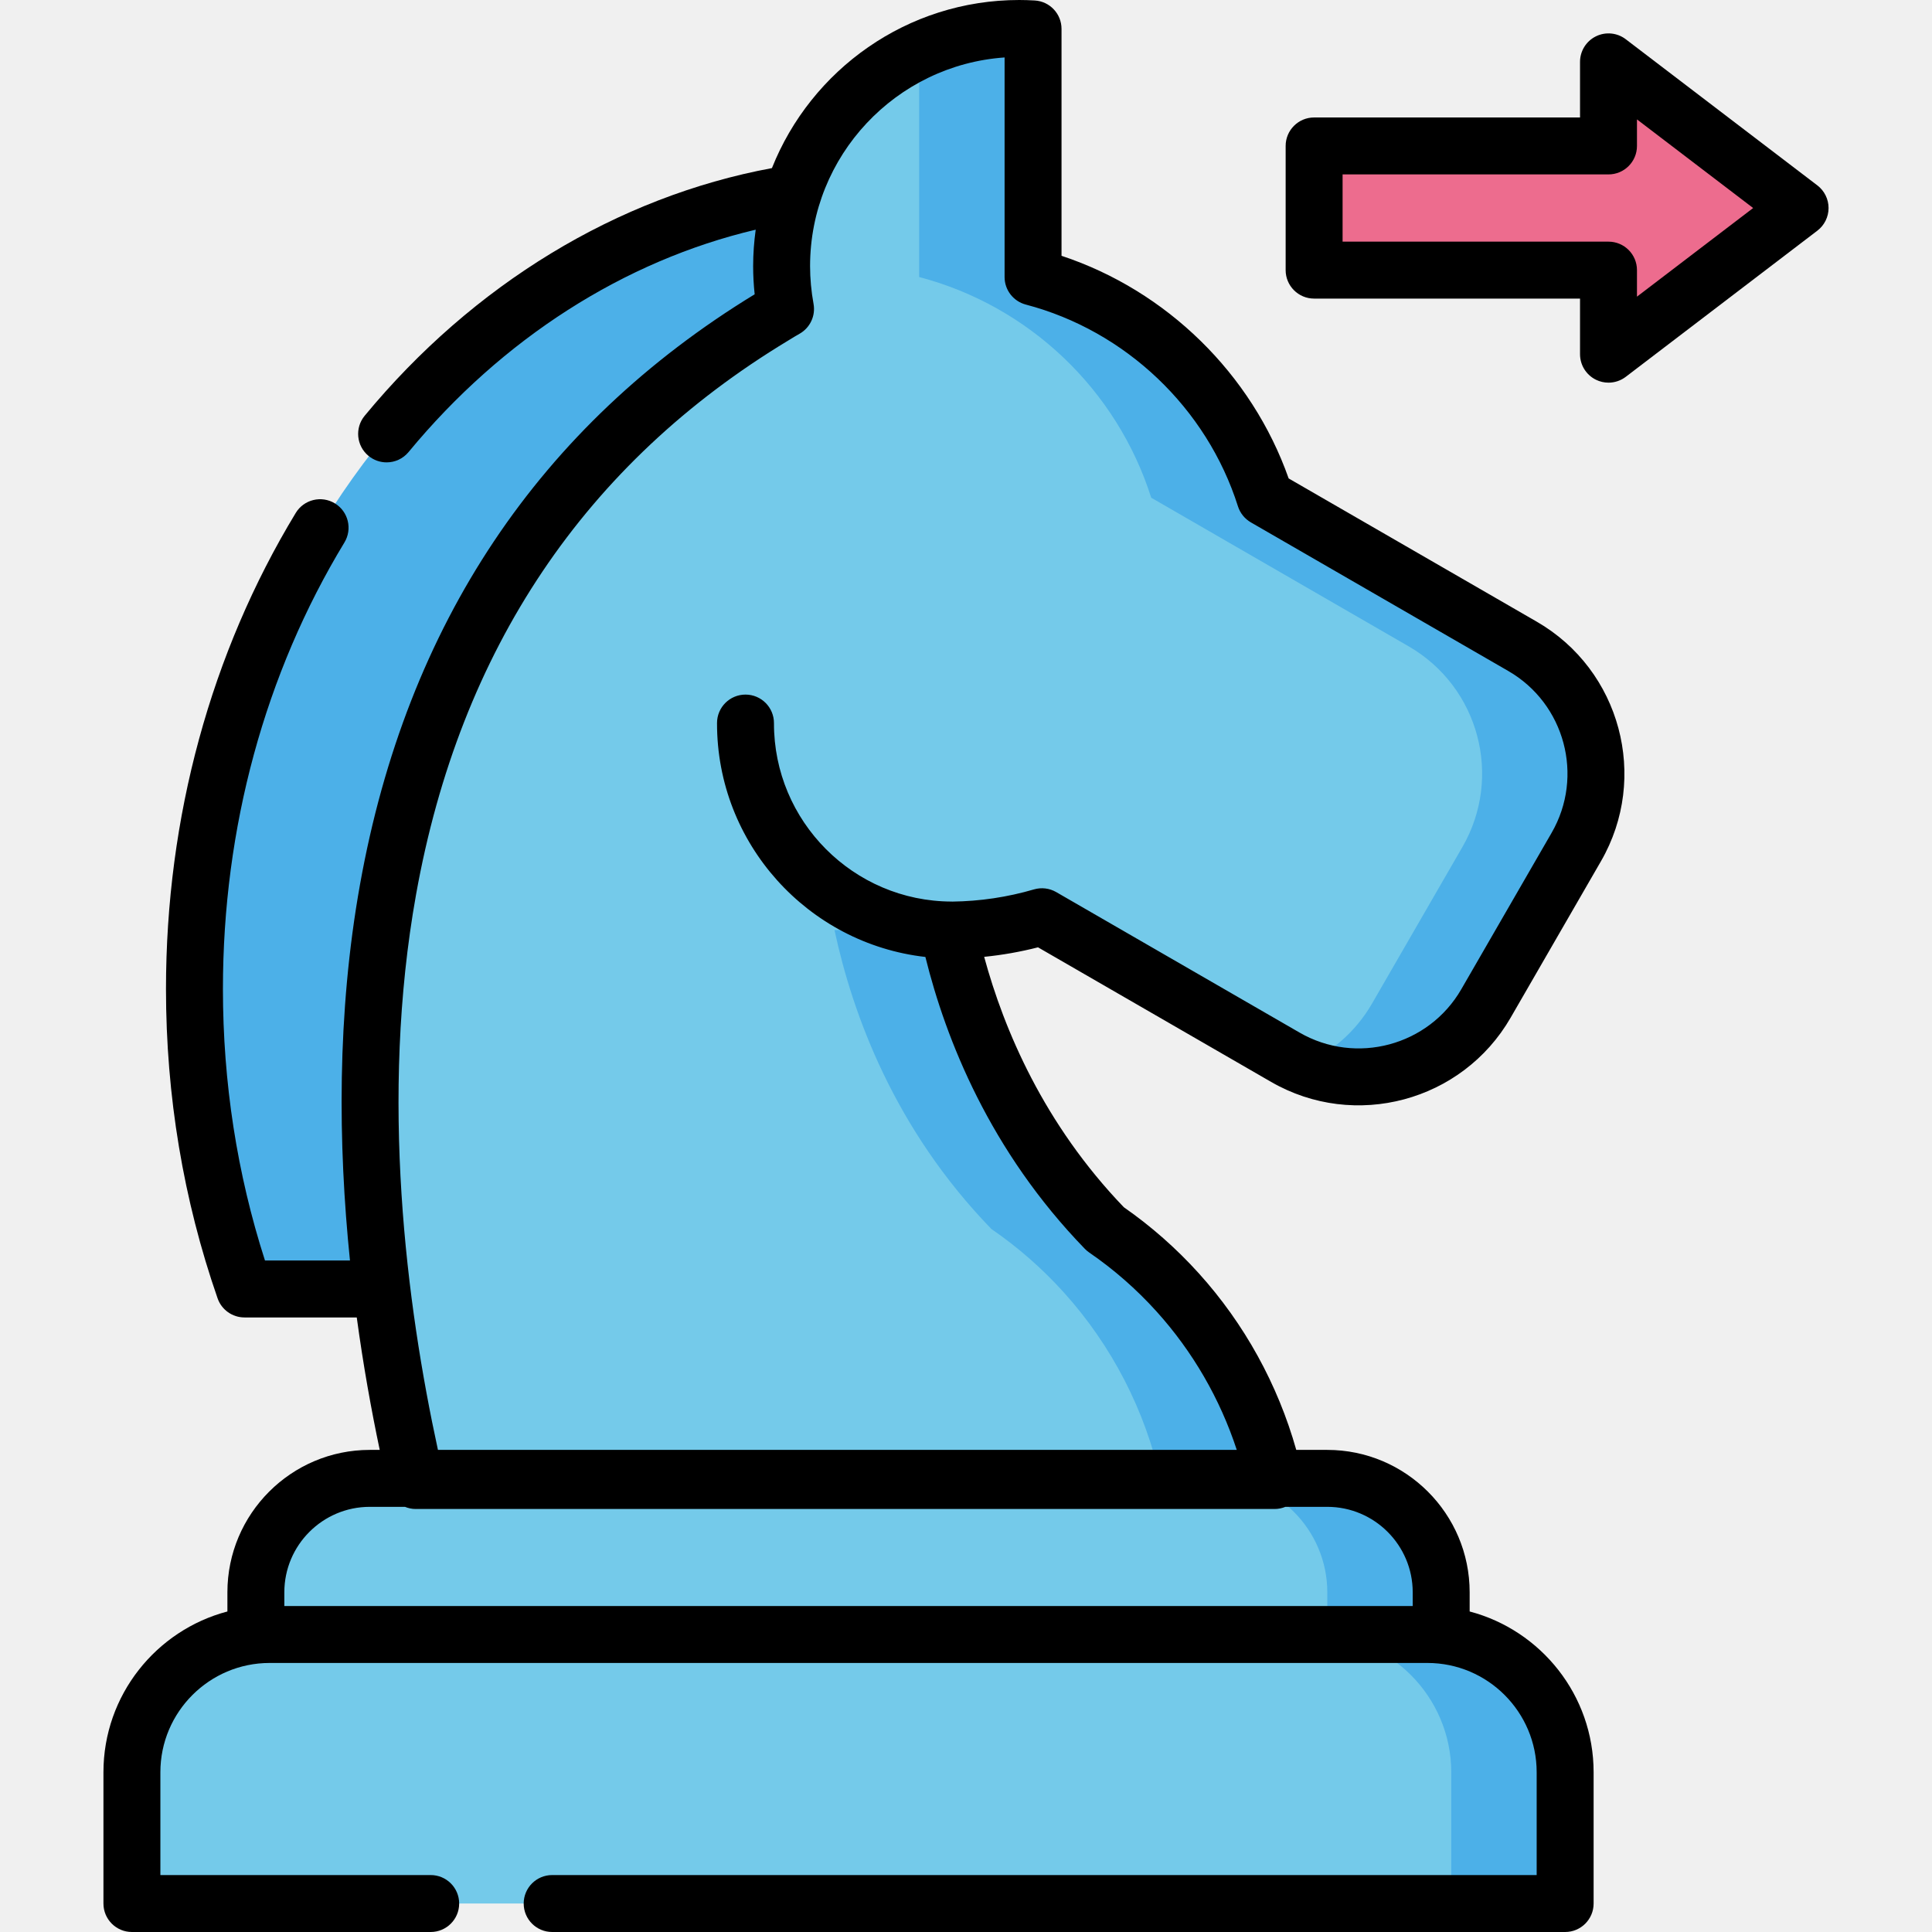
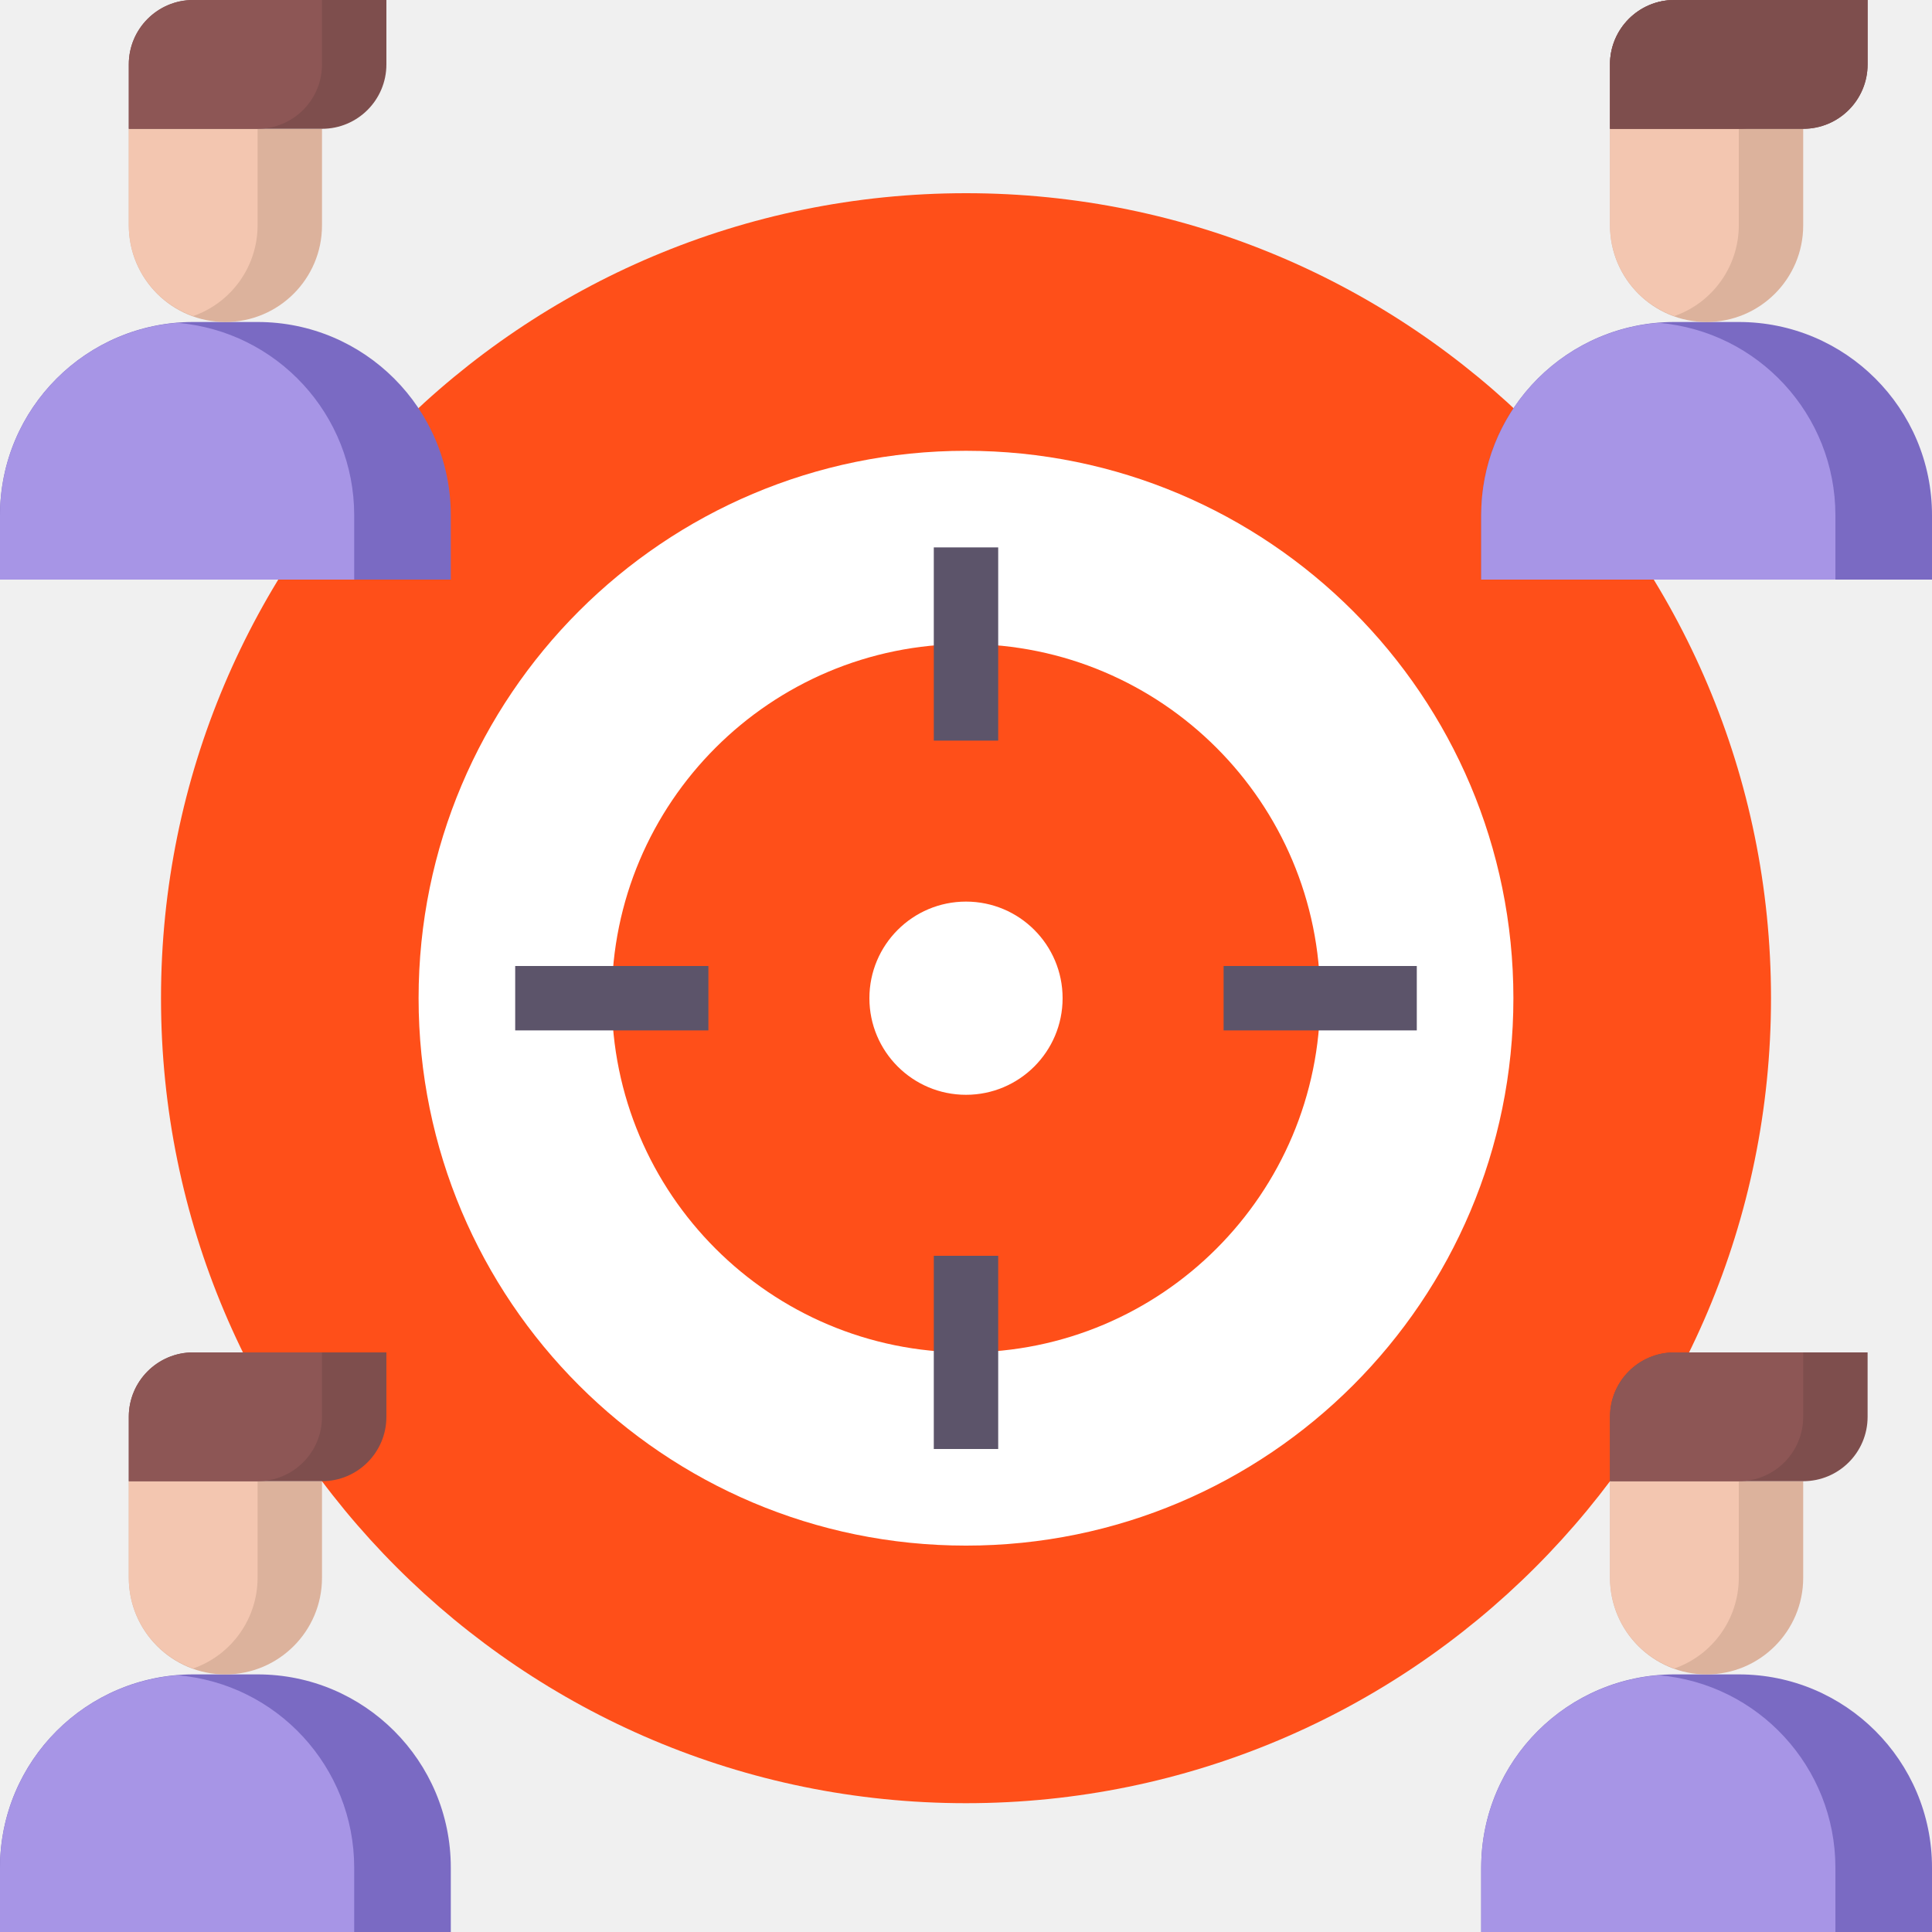
- <svg xmlns="http://www.w3.org/2000/svg" version="1.1" id="Capa_1" x="0px" y="0px" viewBox="0 0 508.955 508.955" style="enable-background:new 0 0 508.955 508.955;" xml:space="preserve" width="512" height="512">
-   <g>
-     <g>
-       <g>
-         <path style="fill:#4CB0E8;" d="M64.405,339.56c-8.494-24.42-13.18-51.093-13.18-79.039c0-116.824,81.712-211.529,182.508-211.529     c1.995,0,3.98,0.051,5.959,0.124V339.56H64.405z" />
-       </g>
-     </g>
-     <g>
-       <g>
-         <path style="fill:#74CAEA;" d="M391.451,264.352c-10.684,18.505-34.346,24.845-52.851,14.161l-64.114-37.016     c-7.804,2.283-16.051,3.53-24.593,3.53c-0.019,0-0.037-0.001-0.056-0.001c4.756,22.172,15.795,52.42,41.342,78.747     c7.048,4.835,13.426,10.452,19.058,16.686c12.632,13.983,21.471,31.094,25.549,49.561H109.489     c-19.025-82.261-31.787-230.676,94.292-306.741c1.039-0.647,2.088-1.28,3.156-1.883c-0.667-3.663-1.034-7.43-1.034-11.285     c0-34.579,28.032-62.61,62.61-62.61c1.219,0,2.428,0.044,3.629,0.112v65.37c28.998,7.61,52.118,29.724,61.125,58.131     l67.826,39.159c18.505,10.684,24.845,34.346,14.161,52.85L391.451,264.352z" />
-       </g>
-     </g>
-     <g>
-       <g>
-         <g>
-           <path style="fill:#4CB0E8;" d="M291.179,323.772c-25.547-26.327-36.586-56.575-41.342-78.747c0.019,0,0.037,0.001,0.055,0.001      c0.23,0,0.457-0.011,0.687-0.013l-6.093-3.518c-7.804,2.283-16.051,3.53-24.594,3.53c-0.019,0-0.037-0.001-0.055-0.001      c4.756,22.171,15.795,52.42,41.342,78.747c7.048,4.835,13.426,10.452,19.058,16.687c12.632,13.983,21.471,31.094,25.549,49.561      h30c-4.078-18.467-12.917-35.577-25.549-49.561C304.605,334.225,298.227,328.607,291.179,323.772z" />
-         </g>
-       </g>
-       <g>
-         <g>
-           <path style="fill:#4CB0E8;" d="M401.093,170.273l-67.826-39.159c-9.006-28.407-32.126-50.521-61.125-58.131V7.612      c-1.202-0.068-2.41-0.112-3.63-0.112c-9.424,0-18.354,2.095-26.37,5.824v59.657c28.998,7.61,52.118,29.725,61.125,58.131      l67.826,39.159c18.505,10.684,24.845,34.345,14.161,52.85l-23.803,41.229c-4.392,7.608-10.981,13.154-18.5,16.312      c17.716,7.475,38.637,0.771,48.5-16.312l23.803-41.229C425.938,204.618,419.598,180.957,401.093,170.273z" />
-         </g>
-       </g>
-     </g>
-     <g>
-       <g>
-         <path style="fill:#74CAEA;" d="M67.405,448.067v-28.605c0-16.505,13.504-30.009,30.009-30.009h252.232     c16.505,0,30.009,13.504,30.009,30.009v28.605H67.405z" />
-       </g>
-     </g>
-     <g>
-       <g>
-         <path style="fill:#4CB0E8;" d="M349.647,389.453h-30c16.505,0,30.009,13.504,30.009,30.009v28.604h30v-28.604     C379.656,402.957,366.152,389.453,349.647,389.453z" />
-       </g>
-     </g>
-     <g>
-       <g>
-         <path style="fill:#74CAEA;" d="M34.75,501.455v-34.587c0-19.957,16.329-36.286,36.286-36.286h304.99     c19.957,0,36.286,16.329,36.286,36.286v34.587H34.75z" />
-       </g>
-     </g>
-     <g>
-       <g>
-         <path style="fill:#4CB0E8;" d="M376.025,430.581h-30c19.958,0,36.286,16.329,36.286,36.286v34.588h30v-34.588     C412.312,446.91,395.983,430.581,376.025,430.581z" />
-       </g>
-     </g>
-     <g>
-       <g>
-         <polygon style="fill:#ED6C8E;" points="474.205,54.802 423.734,16.3 423.734,38.445 346.183,38.445 346.183,71.158      423.734,71.158 423.734,93.304    " />
-       </g>
-     </g>
-     <g>
-       <path d="M404.843,163.777l-65.366-37.74c-9.726-27.573-32.152-49.483-59.834-58.65V7.612c0-3.977-3.104-7.262-7.074-7.488    C271.097,0.041,269.77,0,268.513,0c-29.54,0-54.852,18.372-65.159,44.283c-40.737,7.565-78.692,30.606-107.29,65.247    c-2.637,3.194-2.185,7.921,1.01,10.559c1.397,1.154,3.089,1.716,4.771,1.716c2.16,0,4.305-0.929,5.788-2.725    c24.691-29.91,56.829-50.414,91.445-58.574c-0.433,3.143-0.675,6.346-0.675,9.605c0,2.453,0.135,4.932,0.401,7.416    c-56.71,34.611-91.684,86.913-103.965,155.477c-6.113,34.123-5.782,68.465-2.646,99.057H69.804    c-7.354-22.854-11.078-46.893-11.078-71.539c0-42.422,11.068-83.094,32.009-117.619c2.147-3.542,1.018-8.154-2.523-10.302    s-8.153-1.019-10.303,2.523c-22.362,36.871-34.183,80.233-34.183,125.398c0,28.144,4.574,55.565,13.596,81.502    c1.049,3.015,3.892,5.036,7.084,5.036h29.577c1.707,12.553,3.817,24.287,6.05,34.893h-2.618    c-20.683,0-37.509,16.827-37.509,37.509v5.057c-18.77,4.938-32.655,22.05-32.655,42.348v34.587c0,4.142,3.357,7.5,7.5,7.5h78.709    c4.143,0,7.5-3.358,7.5-7.5s-3.357-7.5-7.5-7.5H42.25v-27.087c0-15.873,12.913-28.786,28.786-28.786h304.989    c15.873,0,28.786,12.914,28.786,28.786v27.087H145.459c-4.143,0-7.5,3.358-7.5,7.5s3.357,7.5,7.5,7.5h266.853    c4.143,0,7.5-3.358,7.5-7.5v-34.587c0-20.298-13.885-37.41-32.655-42.348v-5.057c0-20.683-16.827-37.509-37.51-37.509h-8.168    c-4.857-17.233-13.648-33.208-25.676-46.521c-5.913-6.546-12.554-12.398-19.746-17.405    c-21.049-21.911-31.554-46.686-36.794-65.964c4.777-0.475,9.518-1.312,14.185-2.505l61.402,35.451    c22.054,12.733,50.36,5.15,63.096-16.906l23.804-41.229C434.483,204.816,426.899,176.512,404.843,163.777z M372.156,419.462v3.619    H74.905v-3.619c0-12.412,10.098-22.509,22.509-22.509h9.268c0.875,0.355,1.818,0.566,2.807,0.566h226.297    c0.984,0,1.94-0.204,2.829-0.566h11.031C362.059,396.953,372.156,407.051,372.156,419.462z M408.759,219.373l-23.804,41.229    c-8.599,14.893-27.713,20.015-42.605,11.416l-64.113-37.016c-1.774-1.024-3.889-1.278-5.855-0.703    c-7.009,2.05-14.241,3.122-21.51,3.212c-0.06-0.002-0.119-0.01-0.18-0.01c-25.863-0.057-46.859-21.144-46.803-47.007    c0.009-4.142-3.342-7.507-7.483-7.516c-0.006,0-0.011,0-0.017,0c-4.135,0-7.491,3.347-7.5,7.484    c-0.069,31.807,23.991,58.131,54.89,61.633c5.394,21.764,17.008,51.126,42.018,76.901c0.348,0.357,0.729,0.68,1.14,0.961    c6.47,4.438,12.437,9.663,17.736,15.529c9.527,10.546,16.725,23.007,21.135,36.467H115.369    c-8.309-38.235-15.363-92.728-5.765-146.305C121.17,171.08,154.159,121.976,207.655,89.7c0.029-0.018,0.059-0.036,0.088-0.054    c1.104-0.687,2.02-1.234,2.882-1.721c2.781-1.571,4.263-4.731,3.69-7.874c-0.606-3.326-0.913-6.671-0.913-9.941    c0-29.088,22.65-52.984,51.24-54.976v57.848c0,3.409,2.299,6.389,5.597,7.254c26.259,6.891,47.671,27.254,55.879,53.144    c0.565,1.784,1.778,3.292,3.399,4.229l67.825,39.159C412.236,185.367,417.357,204.479,408.759,219.373z" />
-       <path d="M478.754,48.839l-50.471-38.502c-2.267-1.729-5.319-2.024-7.875-0.759c-2.557,1.265-4.174,3.87-4.174,6.722v14.646    h-70.051c-4.143,0-7.5,3.358-7.5,7.5v32.713c0,4.142,3.357,7.5,7.5,7.5h70.051v14.646c0,2.852,1.617,5.457,4.174,6.722    c1.054,0.522,2.192,0.778,3.325,0.778c1.614,0,3.218-0.521,4.55-1.537l50.471-38.502c1.859-1.418,2.951-3.624,2.951-5.963    S480.613,50.257,478.754,48.839z M431.234,78.149v-6.991c0-4.142-3.357-7.5-7.5-7.5h-70.051V45.945h70.051    c4.143,0,7.5-3.358,7.5-7.5v-6.991l30.605,23.347L431.234,78.149z" />
-     </g>
+ <svg xmlns="http://www.w3.org/2000/svg" id="team_1_" data-name="team (1)" width="350" height="350" viewBox="0 0 350 350">
+   <path id="Path_4517" data-name="Path 4517" d="M331.667,193.833A145.833,145.833,0,1,1,185.833,48,145.833,145.833,0,0,1,331.667,193.833Zm0,0" transform="translate(-10.833 -13)" fill="#ff4f19" />
+   <path id="Path_4518" data-name="Path 4518" d="M302.333,211.167A99.167,99.167,0,1,1,203.167,112,99.168,99.168,0,0,1,302.333,211.167Zm0,0" transform="translate(-28.167 -30.333)" fill="#fff" />
+   <path id="Path_4519" data-name="Path 4519" d="M280.333,224.167A64.167,64.167,0,1,1,216.167,160,64.166,64.166,0,0,1,280.333,224.167Zm0,0" transform="translate(-41.167 -43.333)" fill="#ff4f19" />
+   <path id="Path_4520" data-name="Path 4520" d="M251,241.5A17.5,17.5,0,1,1,233.5,224,17.5,17.5,0,0,1,251,241.5Zm0,0" transform="translate(-58.5 -60.667)" fill="#fff" />
+   <path id="Path_4521" data-name="Path 4521" d="M81.667,126.667H0V115A35,35,0,0,1,35,80H46.667a35,35,0,0,1,35,35Zm0,0" transform="translate(0 -21.667)" fill="#7a6ac3" />
+   <path id="Path_4522" data-name="Path 4522" d="M32.083,80.2A34.987,34.987,0,0,0,0,115.054v11.667H64.167V115.054A34.987,34.987,0,0,0,32.083,80.2Zm0,0" transform="translate(0 -21.721)" fill="#a795e6" />
+   <path id="Path_4523" data-name="Path 4523" d="M32,32V49.5a17.5,17.5,0,0,0,35,0V32" transform="translate(-8.667 -8.667)" fill="#dcb29c" />
+   <path id="Path_4524" data-name="Path 4524" d="M43.667,65.926A17.441,17.441,0,0,0,55.333,49.5V32H32V49.5A17.441,17.441,0,0,0,43.667,65.926Zm0,0" transform="translate(-8.667 -8.667)" fill="#f3c6b0" />
+   <path id="Path_4525" data-name="Path 4525" d="M67,23.333H32V11.667A11.664,11.664,0,0,1,43.667,0h35V11.667A11.664,11.664,0,0,1,67,23.333Zm0,0" transform="translate(-8.667)" fill="#7e4e4d" />
+   <path id="Path_4526" data-name="Path 4526" d="M67,11.667V0H43.667A11.664,11.664,0,0,0,32,11.667V23.333H55.333A11.664,11.664,0,0,0,67,11.667Zm0,0" transform="translate(-8.667)" fill="#8d5655" />
+   <path id="Path_4527" data-name="Path 4527" d="M449.667,126.667H368V115a35,35,0,0,1,35-35h11.667a35,35,0,0,1,35,35Zm0,0" transform="translate(-99.667 -21.667)" fill="#7a6ac3" />
+   <path id="Path_4528" data-name="Path 4528" d="M400.083,80.2A34.987,34.987,0,0,0,368,115.054v11.667h64.167V115.054A34.987,34.987,0,0,0,400.083,80.2Zm0,0" transform="translate(-99.667 -21.721)" fill="#a795e6" />
+   <path id="Path_4529" data-name="Path 4529" d="M400,32V49.5a17.5,17.5,0,0,0,35,0V32" transform="translate(-108.333 -8.667)" fill="#dcb29c" />
+   <path id="Path_4530" data-name="Path 4530" d="M411.667,65.926A17.441,17.441,0,0,0,423.333,49.5V32H400V49.5A17.441,17.441,0,0,0,411.667,65.926Zm0,0" transform="translate(-108.333 -8.667)" fill="#f3c6b0" />
+   <path id="Path_4531" data-name="Path 4531" d="M435,23.333H400V11.667A11.664,11.664,0,0,1,411.667,0h35V11.667A11.664,11.664,0,0,1,435,23.333Zm0,0" transform="translate(-108.333)" fill="#7e4e4d" />
+   <path id="Path_4532" data-name="Path 4532" d="M435,11.667V0H411.667A11.664,11.664,0,0,0,400,11.667V23.333h23.333A11.664,11.664,0,0,0,435,11.667Zm0,0" transform="translate(-108.333)" fill="#8d5655" />
+   <path id="Path_4533" data-name="Path 4533" d="M81.667,462.667H0V451a35,35,0,0,1,35-35H46.667a35,35,0,0,1,35,35Zm0,0" transform="translate(0 -112.667)" fill="#7a6ac3" />
+   <path id="Path_4534" data-name="Path 4534" d="M32.083,416.2A34.987,34.987,0,0,0,0,451.054v11.667H64.167V451.054A34.987,34.987,0,0,0,32.083,416.2Zm0,0" transform="translate(0 -112.721)" fill="#a795e6" />
+   <path id="Path_4535" data-name="Path 4535" d="M32,368v17.5a17.5,17.5,0,1,0,35,0V368" transform="translate(-8.667 -99.667)" fill="#dcb29c" />
+   <path id="Path_4536" data-name="Path 4536" d="M43.667,401.926A17.441,17.441,0,0,0,55.333,385.5V368H32v17.5A17.441,17.441,0,0,0,43.667,401.926Zm0,0" transform="translate(-8.667 -99.667)" fill="#f3c6b0" />
+   <path id="Path_4537" data-name="Path 4537" d="M67,359.333H32V347.667A11.664,11.664,0,0,1,43.667,336h35v11.667A11.664,11.664,0,0,1,67,359.333Zm0,0" transform="translate(-8.667 -91)" fill="#7e4e4d" />
+   <path id="Path_4538" data-name="Path 4538" d="M67,347.667V336H43.667A11.664,11.664,0,0,0,32,347.667v11.667H55.333A11.664,11.664,0,0,0,67,347.667Zm0,0" transform="translate(-8.667 -91)" fill="#8d5655" />
+   <path id="Path_4539" data-name="Path 4539" d="M449.667,462.667H368V451a35,35,0,0,1,35-35h11.667a35,35,0,0,1,35,35Zm0,0" transform="translate(-99.667 -112.667)" fill="#7a6ac3" />
+   <path id="Path_4540" data-name="Path 4540" d="M400.083,416.2A34.987,34.987,0,0,0,368,451.054v11.667h64.167V451.054A34.987,34.987,0,0,0,400.083,416.2Zm0,0" transform="translate(-99.667 -112.721)" fill="#a795e6" />
+   <path id="Path_4541" data-name="Path 4541" d="M400,368v17.5a17.5,17.5,0,0,0,35,0V368" transform="translate(-108.333 -99.667)" fill="#dcb29c" />
+   <path id="Path_4542" data-name="Path 4542" d="M411.667,401.926A17.441,17.441,0,0,0,423.333,385.5V368H400v17.5A17.441,17.441,0,0,0,411.667,401.926Zm0,0" transform="translate(-108.333 -99.667)" fill="#f3c6b0" />
+   <path id="Path_4543" data-name="Path 4543" d="M435,359.333H400V347.667A11.664,11.664,0,0,1,411.667,336h35v11.667A11.664,11.664,0,0,1,435,359.333Zm0,0" transform="translate(-108.333 -91)" fill="#7e4e4d" />
+   <path id="Path_4544" data-name="Path 4544" d="M435,347.667V336H411.667A11.664,11.664,0,0,0,400,347.667v11.667h23.333A11.664,11.664,0,0,0,435,347.667Zm0,0" transform="translate(-108.333 -91)" fill="#8d5655" />
+   <g id="Group_7606" data-name="Group 7606" transform="translate(93.333 99.167)">
+     <path id="Path_4545" data-name="Path 4545" d="M232,136h11.667v35H232Zm0,0" transform="translate(-156.167 -136)" fill="#5c546a" />
+     <path id="Path_4546" data-name="Path 4546" d="M128,240h35v11.667H128Zm0,0" transform="translate(-128 -164.167)" fill="#5c546a" />
+     <path id="Path_4547" data-name="Path 4547" d="M304,240h35v11.667H304Zm0,0" transform="translate(-175.667 -164.167)" fill="#5c546a" />
+     <path id="Path_4548" data-name="Path 4548" d="M232,312h11.667v35H232Zm0,0" transform="translate(-156.167 -183.667)" fill="#5c546a" />
  </g>
+   <path id="Path_4583" data-name="Path 4583" d="M435,23.333H400V11.667A11.664,11.664,0,0,1,411.667,0h35V11.667A11.664,11.664,0,0,1,435,23.333Zm0,0" transform="translate(-108.333)" fill="#7e4e4d" />
</svg>
